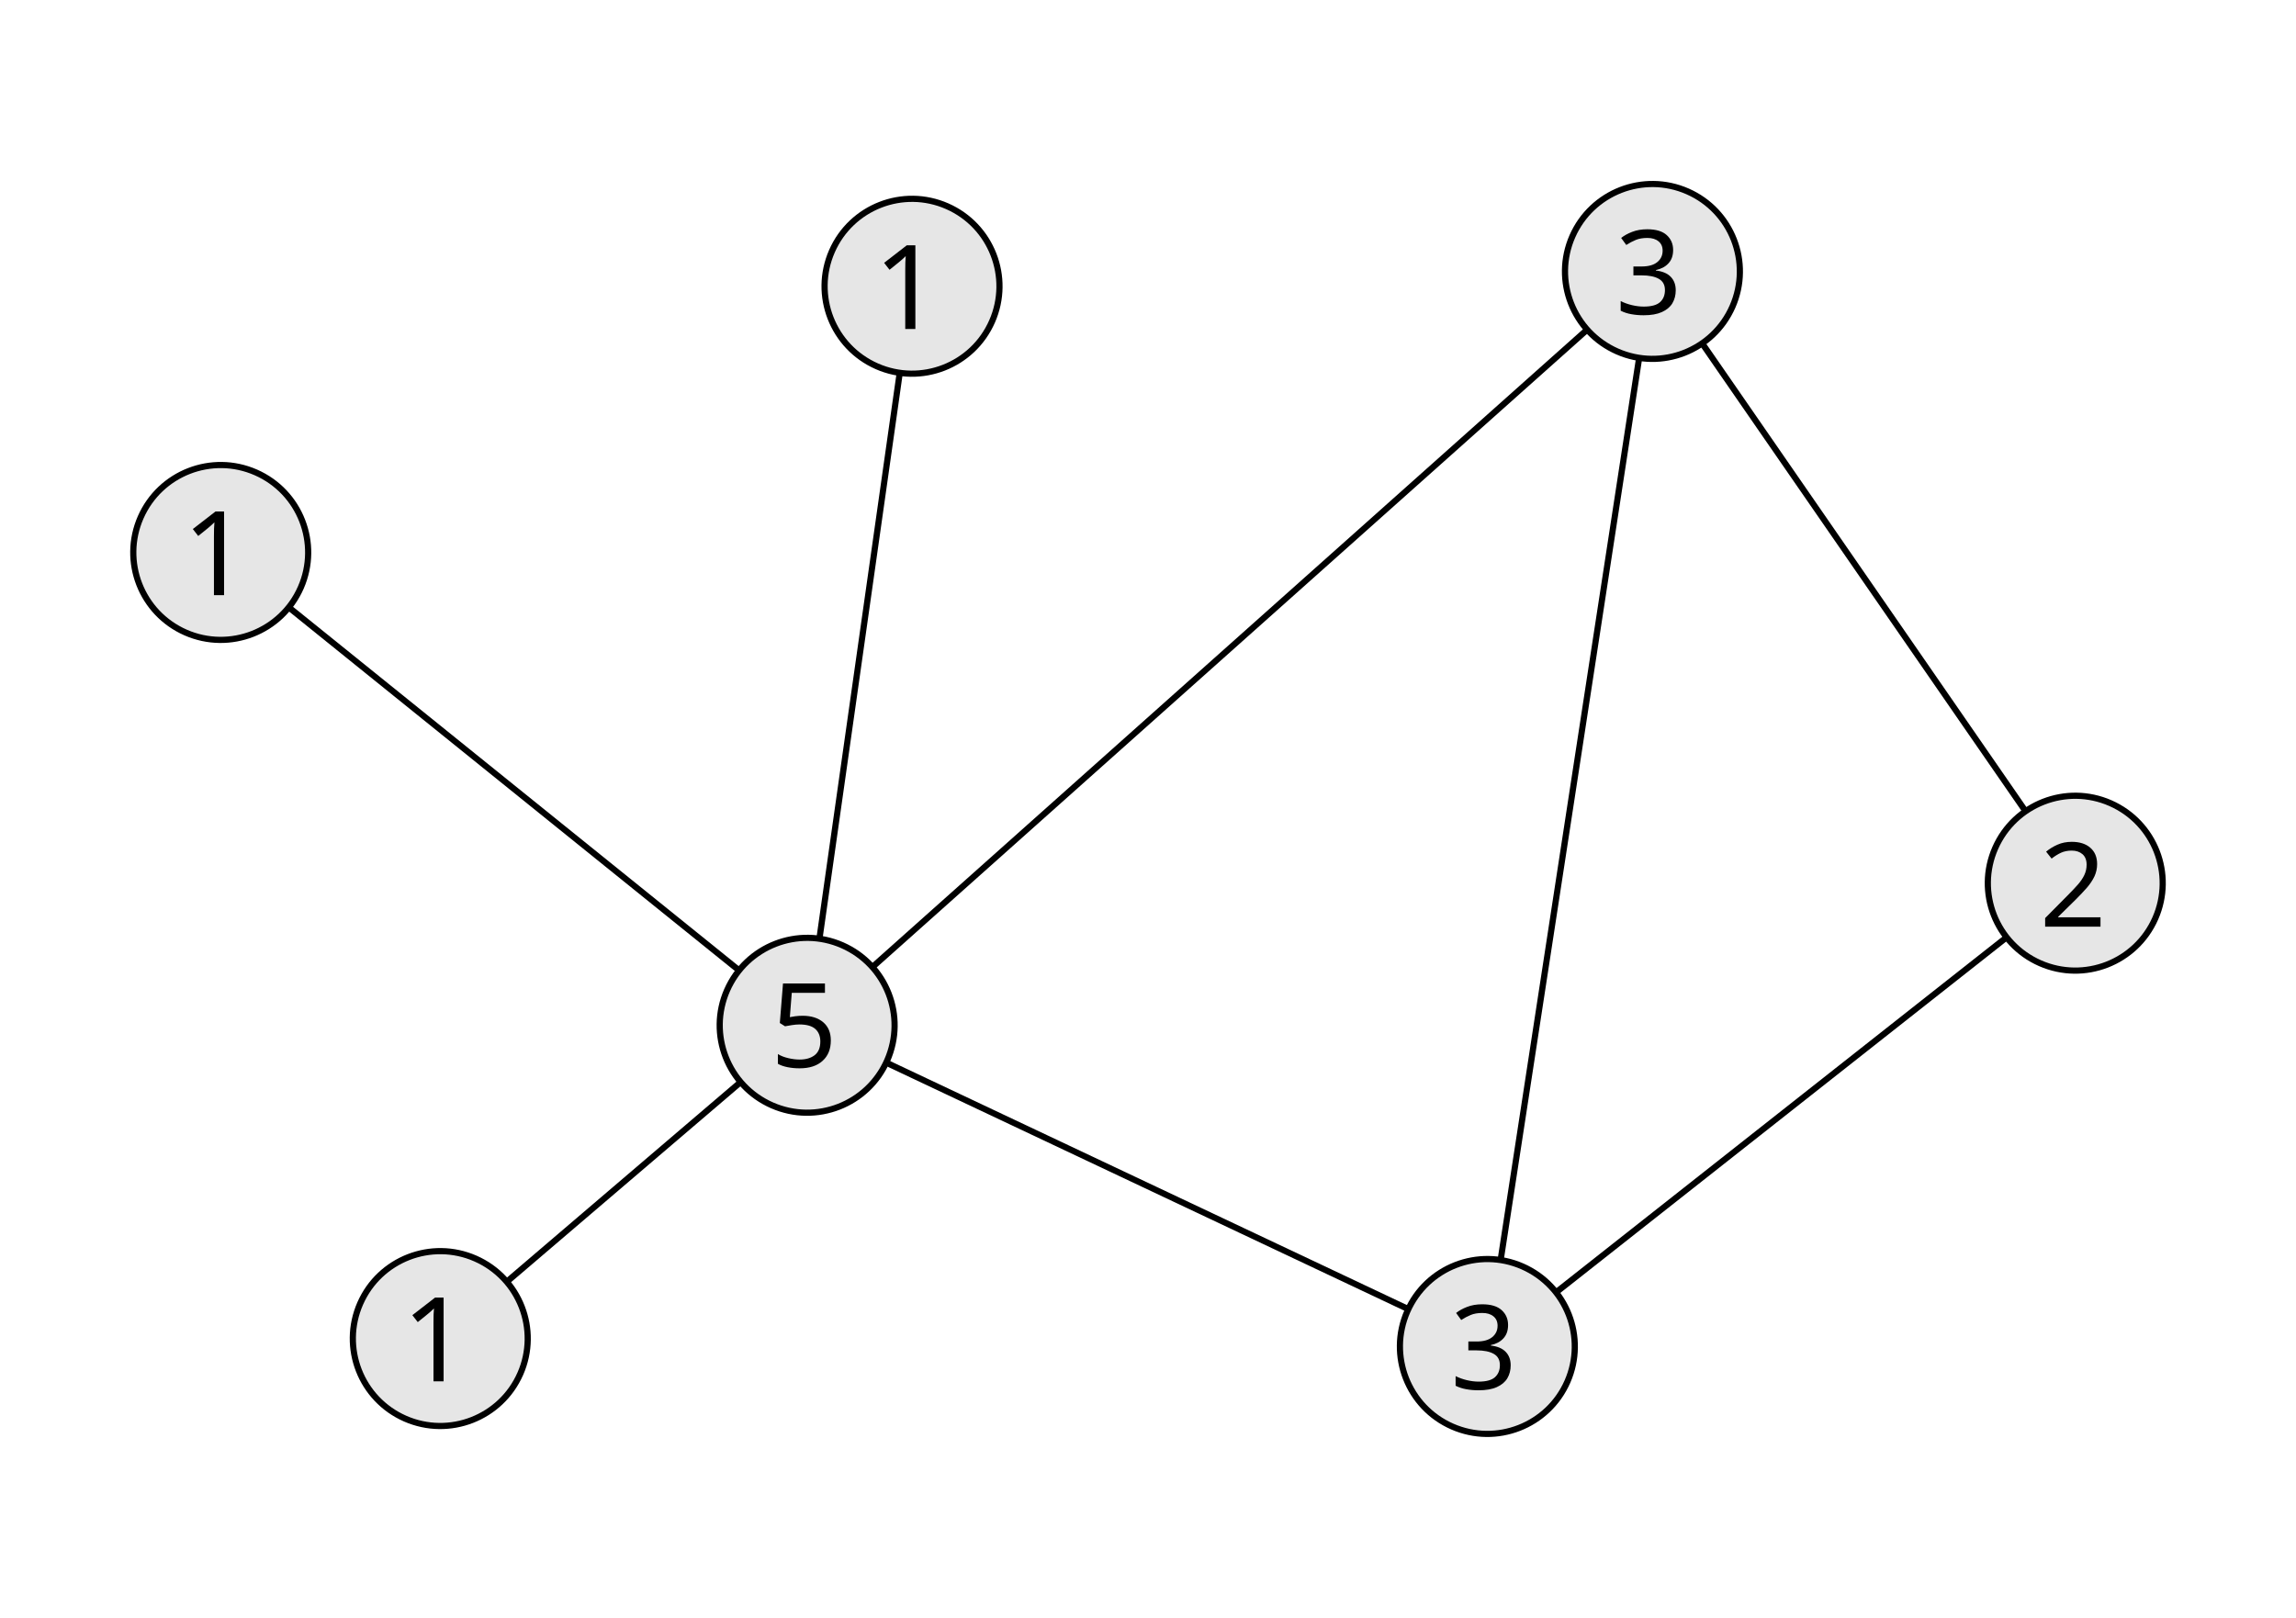
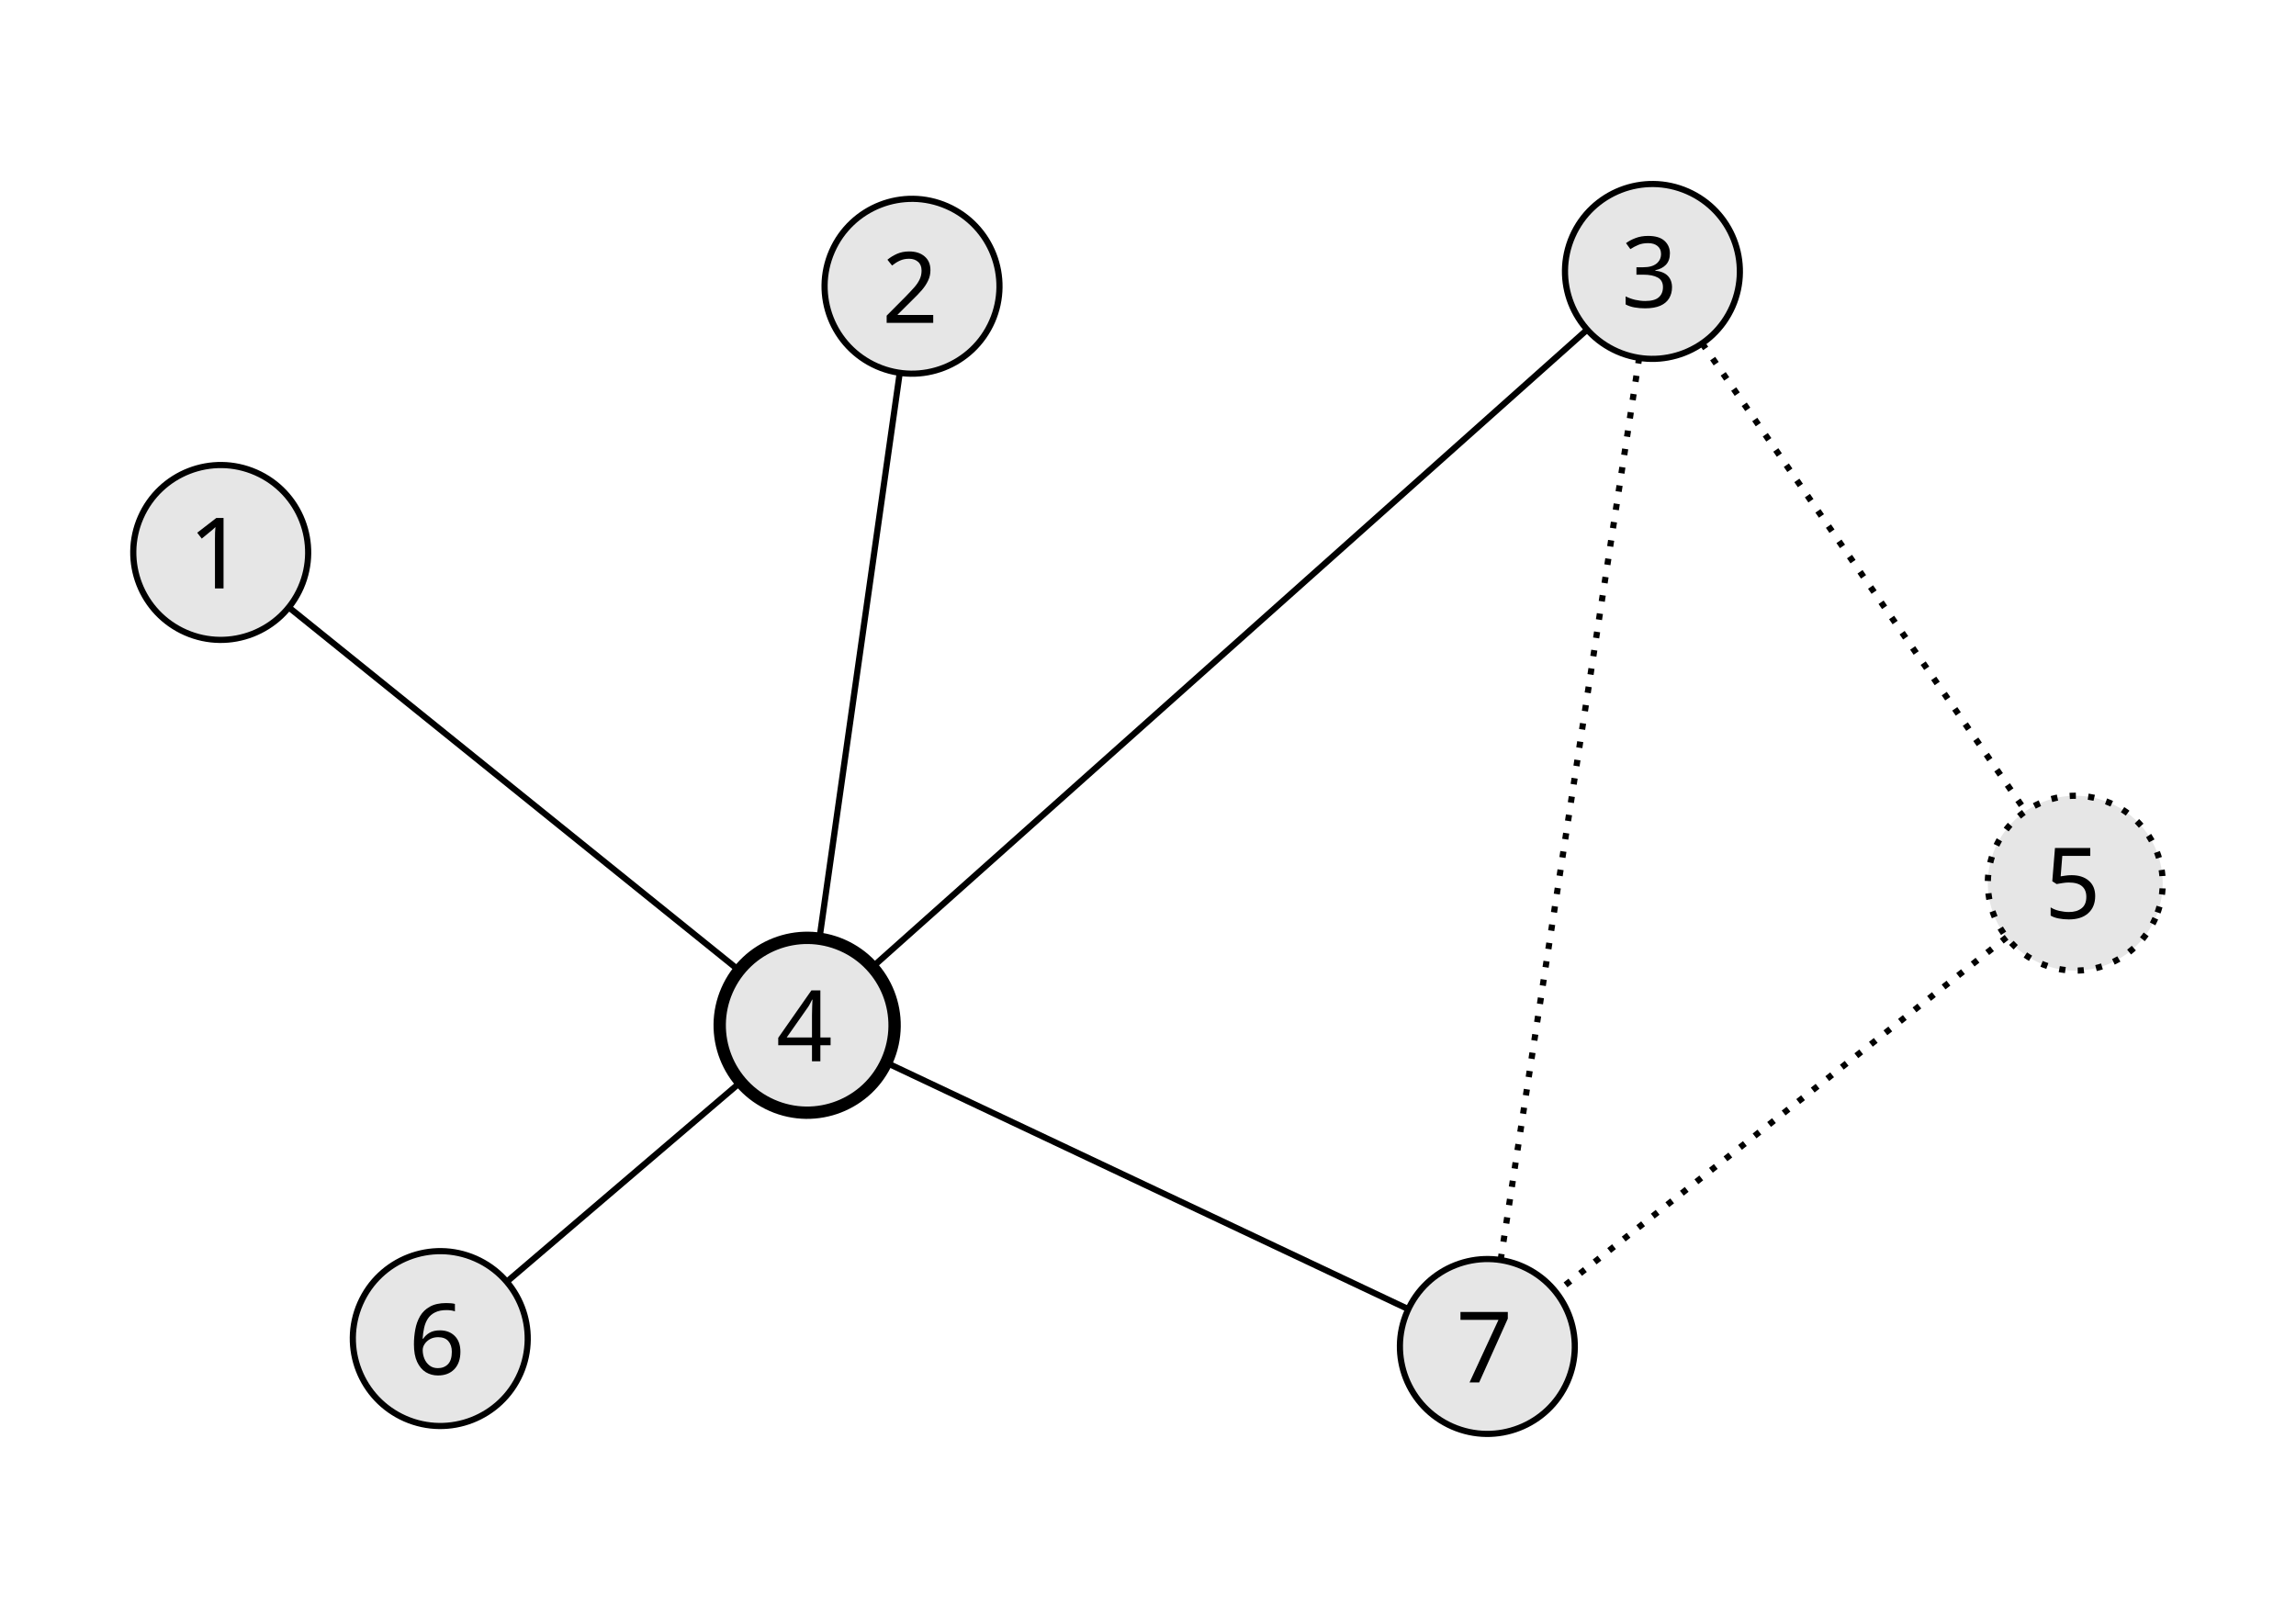
<svg xmlns="http://www.w3.org/2000/svg" width="372.047" height="262.205" id="svg2" version="1.1">
  <defs id="defs4" />
  <g id="layer1" transform="translate(0,-790.1574)">
-     <path style="fill:#e6e6e6;fill-opacity:1;stroke:#000000" id="path2985" d="m 103.892,84.329 c 0,7.824 -6.343,14.167 -14.167,14.167 -7.824,0 -14.167,-6.343 -14.167,-14.167 0,-7.824 6.343,-14.167 14.167,-14.167 7.824,0 14.167,6.343 14.167,14.167 z" transform="matrix(0.9156957,0.4018723,-0.4018723,0.9156957,82.52079,843.0402)" />
-     <path transform="matrix(0.9156957,0.4018723,-0.4018723,0.9156957,-12.50413,766.4134)" style="fill:#e6e6e6;fill-opacity:1;stroke:#000000" id="path2985-3" d="m 103.892,84.329 c 0,7.824 -6.343,14.167 -14.167,14.167 -7.824,0 -14.167,-6.343 -14.167,-14.167 0,-7.824 6.343,-14.167 14.167,-14.167 7.824,0 14.167,6.343 14.167,14.167 z" />
-     <path transform="matrix(0.9156957,0.4018723,-0.4018723,0.9156957,288.0084,820.0112)" style="fill:#e6e6e6;fill-opacity:1;stroke:#000000" id="path2985-6" d="m 103.892,84.329 c 0,7.824 -6.343,14.167 -14.167,14.167 -7.824,0 -14.167,-6.343 -14.167,-14.167 0,-7.824 6.343,-14.167 14.167,-14.167 7.824,0 14.167,6.343 14.167,14.167 z" />
-     <path transform="matrix(0.9156957,0.4018723,-0.4018723,0.9156957,219.4911,720.8702)" style="fill:#e6e6e6;fill-opacity:1;stroke:#000000" id="path2985-2" d="m 103.892,84.329 c 0,7.824 -6.343,14.167 -14.167,14.167 -7.824,0 -14.167,-6.343 -14.167,-14.167 0,-7.824 6.343,-14.167 14.167,-14.167 7.824,0 14.167,6.343 14.167,14.167 z" />
-     <path transform="matrix(0.9156957,0.4018723,-0.4018723,0.9156957,192.7434,895.0945)" style="fill:#e6e6e6;fill-opacity:1;stroke:#000000" id="path2985-4" d="m 103.892,84.329 c 0,7.824 -6.343,14.167 -14.167,14.167 -7.824,0 -14.167,-6.343 -14.167,-14.167 0,-7.824 6.343,-14.167 14.167,-14.167 7.824,0 14.167,6.343 14.167,14.167 z" />
-     <path transform="matrix(0.9156957,0.4018723,-0.4018723,0.9156957,99.51495,723.2721)" style="fill:#e6e6e6;fill-opacity:1;stroke:#000000" id="path2985-8" d="m 103.892,84.329 c 0,7.824 -6.343,14.167 -14.167,14.167 -7.824,0 -14.167,-6.343 -14.167,-14.167 0,-7.824 6.343,-14.167 14.167,-14.167 7.824,0 14.167,6.343 14.167,14.167 z" />
-     <path style="fill:none;stroke:#000000;stroke-width:1px;stroke-linecap:butt;stroke-linejoin:miter;stroke-opacity:1" d="m 325.151,942.06 -73.007,57.541" id="path3035" />
-     <path style="fill:none;stroke:#000000;stroke-width:1px;stroke-linecap:butt;stroke-linejoin:miter;stroke-opacity:1" d="M 228.204,1002.322 143.603,962.368" id="path3037" />
-     <path style="fill:none;stroke:#000000;stroke-width:1px;stroke-linecap:butt;stroke-linejoin:miter;stroke-opacity:1" d="m 132.783,942.287 13.013,-91.708" id="path3039" />
-     <path style="fill:none;stroke:#000000;stroke-width:1px;stroke-linecap:butt;stroke-linejoin:miter;stroke-opacity:1" d="M 46.798,888.586 119.761,947.422" id="path3043" />
-     <path style="fill:none;stroke:#000000;stroke-width:1px;stroke-linecap:butt;stroke-linejoin:miter;stroke-opacity:1" d="M 243.165,994.365 265.612,848.154" id="path3045" />
-     <path style="fill:none;stroke:#000000;stroke-width:1px;stroke-linecap:butt;stroke-linejoin:miter;stroke-opacity:1" d="M 141.367,946.885 257.187,843.58" id="path3047" />
-     <path transform="matrix(0.9156957,0.4018723,-0.4018723,0.9156957,23.07169,893.8133)" style="fill:#e6e6e6;fill-opacity:1;stroke:#000000" id="path2985-3-0" d="m 103.892,84.329 c 0,7.824 -6.343,14.167 -14.167,14.167 -7.824,0 -14.167,-6.343 -14.167,-14.167 0,-7.824 6.343,-14.167 14.167,-14.167 7.824,0 14.167,6.343 14.167,14.167 z" />
-     <path style="fill:none;stroke:#000000;stroke-width:1px;stroke-linecap:butt;stroke-linejoin:miter;stroke-opacity:1" d="m 82.118,997.888 37.898,-32.368" id="path3067" />
-     <path style="fill:none;stroke:#000000;stroke-width:1px;stroke-linecap:butt;stroke-linejoin:miter;stroke-opacity:1" d="m 275.818,845.804 52.406,75.828" id="path3069" />
-     <text xml:space="preserve" style="font-size:18.994px;font-style:normal;font-weight:normal;line-height:125%;letter-spacing:0px;word-spacing:0px;fill:#000000;fill-opacity:1;stroke:none;font-family:Sans" x="29.558" y="886.614" id="text3103">
-       <tspan id="tspan3105" x="29.558" y="886.614">1</tspan>
+     <path style="fill:#e6e6e6;fill-opacity:1;stroke:#000000;stroke-width:2;stroke-miterlimit:4;stroke-dasharray:none" id="path2985" d="m 103.892,84.329 a 14.167,14.167 0 1 1 -28.334,0 14.167,14.167 0 1 1 28.334,0 z" transform="matrix(0.9156957,0.4018723,-0.4018723,0.9156957,82.52079,843.0402)" />
+     <path transform="matrix(0.9156957,0.4018723,-0.4018723,0.9156957,-12.50413,766.4134)" style="fill:#e6e6e6;fill-opacity:1;stroke:#000000" id="path2985-3" d="m 103.892,84.329 a 14.167,14.167 0 1 1 -28.334,0 14.167,14.167 0 1 1 28.334,0 z" />
+     <path transform="matrix(0.9156957,0.4018723,-0.4018723,0.9156957,288.0084,820.0112)" style="fill:#e6e6e6;fill-opacity:1;stroke:#000000;stroke-width:1;stroke-miterlimit:4;stroke-dasharray:1,2;stroke-dashoffset:0" id="path2985-6" d="m 103.892,84.329 a 14.167,14.167 0 1 1 -28.334,0 14.167,14.167 0 1 1 28.334,0 z" />
+     <path transform="matrix(0.9156957,0.4018723,-0.4018723,0.9156957,219.4911,720.8702)" style="fill:#e6e6e6;fill-opacity:1;stroke:#000000" id="path2985-2" d="m 103.892,84.329 a 14.167,14.167 0 1 1 -28.334,0 14.167,14.167 0 1 1 28.334,0 z" />
+     <path transform="matrix(0.9156957,0.4018723,-0.4018723,0.9156957,192.7434,895.0945)" style="fill:#e6e6e6;fill-opacity:1;stroke:#000000" id="path2985-4" d="m 103.892,84.329 a 14.167,14.167 0 1 1 -28.334,0 14.167,14.167 0 1 1 28.334,0 z" />
+     <path transform="matrix(0.9156957,0.4018723,-0.4018723,0.9156957,99.51495,723.2721)" style="fill:#e6e6e6;fill-opacity:1;stroke:#000000" id="path2985-8" d="m 103.892,84.329 a 14.167,14.167 0 1 1 -28.334,0 14.167,14.167 0 1 1 28.334,0 z" />
+     <path style="fill:#ff0000;stroke:#000000;stroke-width:1;stroke-linecap:butt;stroke-linejoin:miter;stroke-opacity:1;stroke-miterlimit:4;stroke-dasharray:1,2;stroke-dashoffset:0" d="m 325.151,942.06 -73.007,57.541" id="path3035" />
+     <path style="fill:#ff0000;stroke:#000000;stroke-width:1;stroke-linecap:butt;stroke-linejoin:miter;stroke-opacity:1;stroke-miterlimit:4;stroke-dasharray:none" d="M 228.204,1002.322 143.603,962.368" id="path3037" />
+     <path style="fill:none;stroke:#000000;stroke-width:1;stroke-linecap:butt;stroke-linejoin:miter;stroke-opacity:1;stroke-miterlimit:4;stroke-dasharray:none;stroke-dashoffset:0" d="m 132.783,942.287 13.013,-91.708" id="path3039" />
+     <path style="fill:#ff0000;stroke:#000000;stroke-width:1;stroke-linecap:butt;stroke-linejoin:miter;stroke-opacity:1;stroke-miterlimit:4;stroke-dasharray:none" d="M 46.798,888.586 119.761,947.422" id="path3043" />
+     <path style="fill:none;stroke:#000000;stroke-width:1;stroke-linecap:butt;stroke-linejoin:miter;stroke-opacity:1;stroke-miterlimit:4;stroke-dasharray:1,2;stroke-dashoffset:0" d="M 243.165,994.365 265.612,848.154" id="path3045" />
+     <path style="fill:none;stroke:#000000;stroke-width:1;stroke-linecap:butt;stroke-linejoin:miter;stroke-opacity:1;stroke-miterlimit:4;stroke-dasharray:none;stroke-dashoffset:0" d="M 141.367,946.885 257.187,843.58" id="path3047" />
+     <path transform="matrix(0.9156957,0.4018723,-0.4018723,0.9156957,23.07169,893.8133)" style="fill:#e6e6e6;fill-opacity:1;stroke:#000000" id="path2985-3-0" d="m 103.892,84.329 a 14.167,14.167 0 1 1 -28.334,0 14.167,14.167 0 1 1 28.334,0 z" />
+     <path style="fill:none;stroke:#000000;stroke-width:1;stroke-linecap:butt;stroke-linejoin:miter;stroke-opacity:1;stroke-miterlimit:4;stroke-dasharray:none;stroke-dashoffset:0" d="m 82.118,997.888 37.898,-32.368" id="path3067" />
+     <path style="fill:none;stroke:#000000;stroke-width:1;stroke-linecap:butt;stroke-linejoin:miter;stroke-opacity:1;stroke-miterlimit:4;stroke-dasharray:1,2;stroke-dashoffset:0" d="m 275.818,845.804 52.406,75.828" id="path3069" />
+     <text xml:space="preserve" style="font-size:16px;font-style:normal;font-weight:normal;line-height:125%;letter-spacing:0px;word-spacing:0px;fill:#000000;fill-opacity:1;stroke:none;font-family:Sans" x="30.537" y="885.523" id="text3103">
+       <tspan id="tspan3105" x="30.537" y="885.523">1</tspan>
    </text>
-     <text xml:space="preserve" style="font-size:18.994px;font-style:normal;font-weight:normal;line-height:125%;letter-spacing:0px;word-spacing:0px;fill:#000000;fill-opacity:1;stroke:none;font-family:Sans" x="261.757" y="841.062" id="text3111">
-       <tspan id="tspan3113" x="261.757" y="841.062">3</tspan>
+     <text xml:space="preserve" style="font-size:16px;font-style:normal;font-weight:normal;line-height:125%;letter-spacing:0px;word-spacing:0px;fill:#000000;fill-opacity:1;stroke:none;font-family:Sans" x="142.911" y="842.487" id="text3107">
+       <tspan id="tspan3109" x="142.911" y="842.487">2</tspan>
    </text>
-     <text xml:space="preserve" style="font-size:18.994px;font-style:normal;font-weight:normal;line-height:125%;letter-spacing:0px;word-spacing:0px;fill:#000000;fill-opacity:1;stroke:none;font-family:Sans" x="65.134" y="1014.014" id="text3103-3">
-       <tspan id="tspan3105-5" x="65.134" y="1014.014">1</tspan>
+     <text xml:space="preserve" style="font-size:16px;font-style:normal;font-weight:normal;line-height:125%;letter-spacing:0px;word-spacing:0px;fill:#000000;fill-opacity:1;stroke:none;font-family:Sans" x="262.704" y="839.972" id="text3111">
+       <tspan id="tspan3113" x="262.704" y="839.972">3</tspan>
    </text>
-     <text xml:space="preserve" style="font-size:18.994px;font-style:normal;font-weight:normal;line-height:125%;letter-spacing:0px;word-spacing:0px;fill:#000000;fill-opacity:1;stroke:none;font-family:Sans" x="141.577" y="843.473" id="text3103-7">
-       <tspan id="tspan3105-4" x="141.577" y="843.473">1</tspan>
+     <text xml:space="preserve" style="font-size:16px;font-style:normal;font-weight:normal;line-height:125%;letter-spacing:0px;word-spacing:0px;fill:#000000;fill-opacity:1;stroke:none;font-family:Sans" x="125.761" y="962.15" id="text3115">
+       <tspan id="tspan3117" x="125.761" y="962.15">4</tspan>
    </text>
-     <text xml:space="preserve" style="font-size:18.994px;font-style:normal;font-weight:normal;line-height:125%;letter-spacing:0px;word-spacing:0px;fill:#000000;fill-opacity:1;stroke:none;font-family:Sans" x="330.493" y="940.337" id="text3107">
-       <tspan id="tspan3109" x="330.493" y="940.337">2</tspan>
+     <text xml:space="preserve" style="font-size:16px;font-style:normal;font-weight:normal;line-height:125%;letter-spacing:0px;word-spacing:0px;fill:#000000;fill-opacity:1;stroke:none;font-family:Sans" x="331.272" y="939.007" id="text3119">
+       <tspan id="tspan3121" x="331.272" y="939.007">5</tspan>
    </text>
-     <text xml:space="preserve" style="font-size:18.994px;font-style:normal;font-weight:normal;line-height:125%;letter-spacing:0px;word-spacing:0px;fill:#000000;fill-opacity:1;stroke:none;font-family:Sans" x="124.847" y="963.106" id="text3119-3">
-       <tspan id="tspan3121-0" x="124.847" y="963.106">5</tspan>
+     <text xml:space="preserve" style="font-size:16px;font-style:normal;font-weight:normal;line-height:125%;letter-spacing:0px;word-spacing:0px;fill:#000000;fill-opacity:1;stroke:none;font-family:Sans" x="66.199" y="1012.915" id="text3123">
+       <tspan id="tspan3125" x="66.199" y="1012.915">6</tspan>
    </text>
-     <text xml:space="preserve" style="font-size:18.994px;font-style:normal;font-weight:normal;line-height:125%;letter-spacing:0px;word-spacing:0px;fill:#000000;fill-opacity:1;stroke:none;font-family:Sans" x="235.01" y="1015.286" id="text3111-9">
-       <tspan id="tspan3113-7" x="235.01" y="1015.286">3</tspan>
+     <text xml:space="preserve" style="font-size:16px;font-style:normal;font-weight:normal;line-height:125%;letter-spacing:0px;word-spacing:0px;fill:#000000;fill-opacity:1;stroke:none;font-family:Sans" x="235.952" y="1014.204" id="text3127">
+       <tspan id="tspan3129" x="235.952" y="1014.204">7</tspan>
    </text>
  </g>
</svg>
